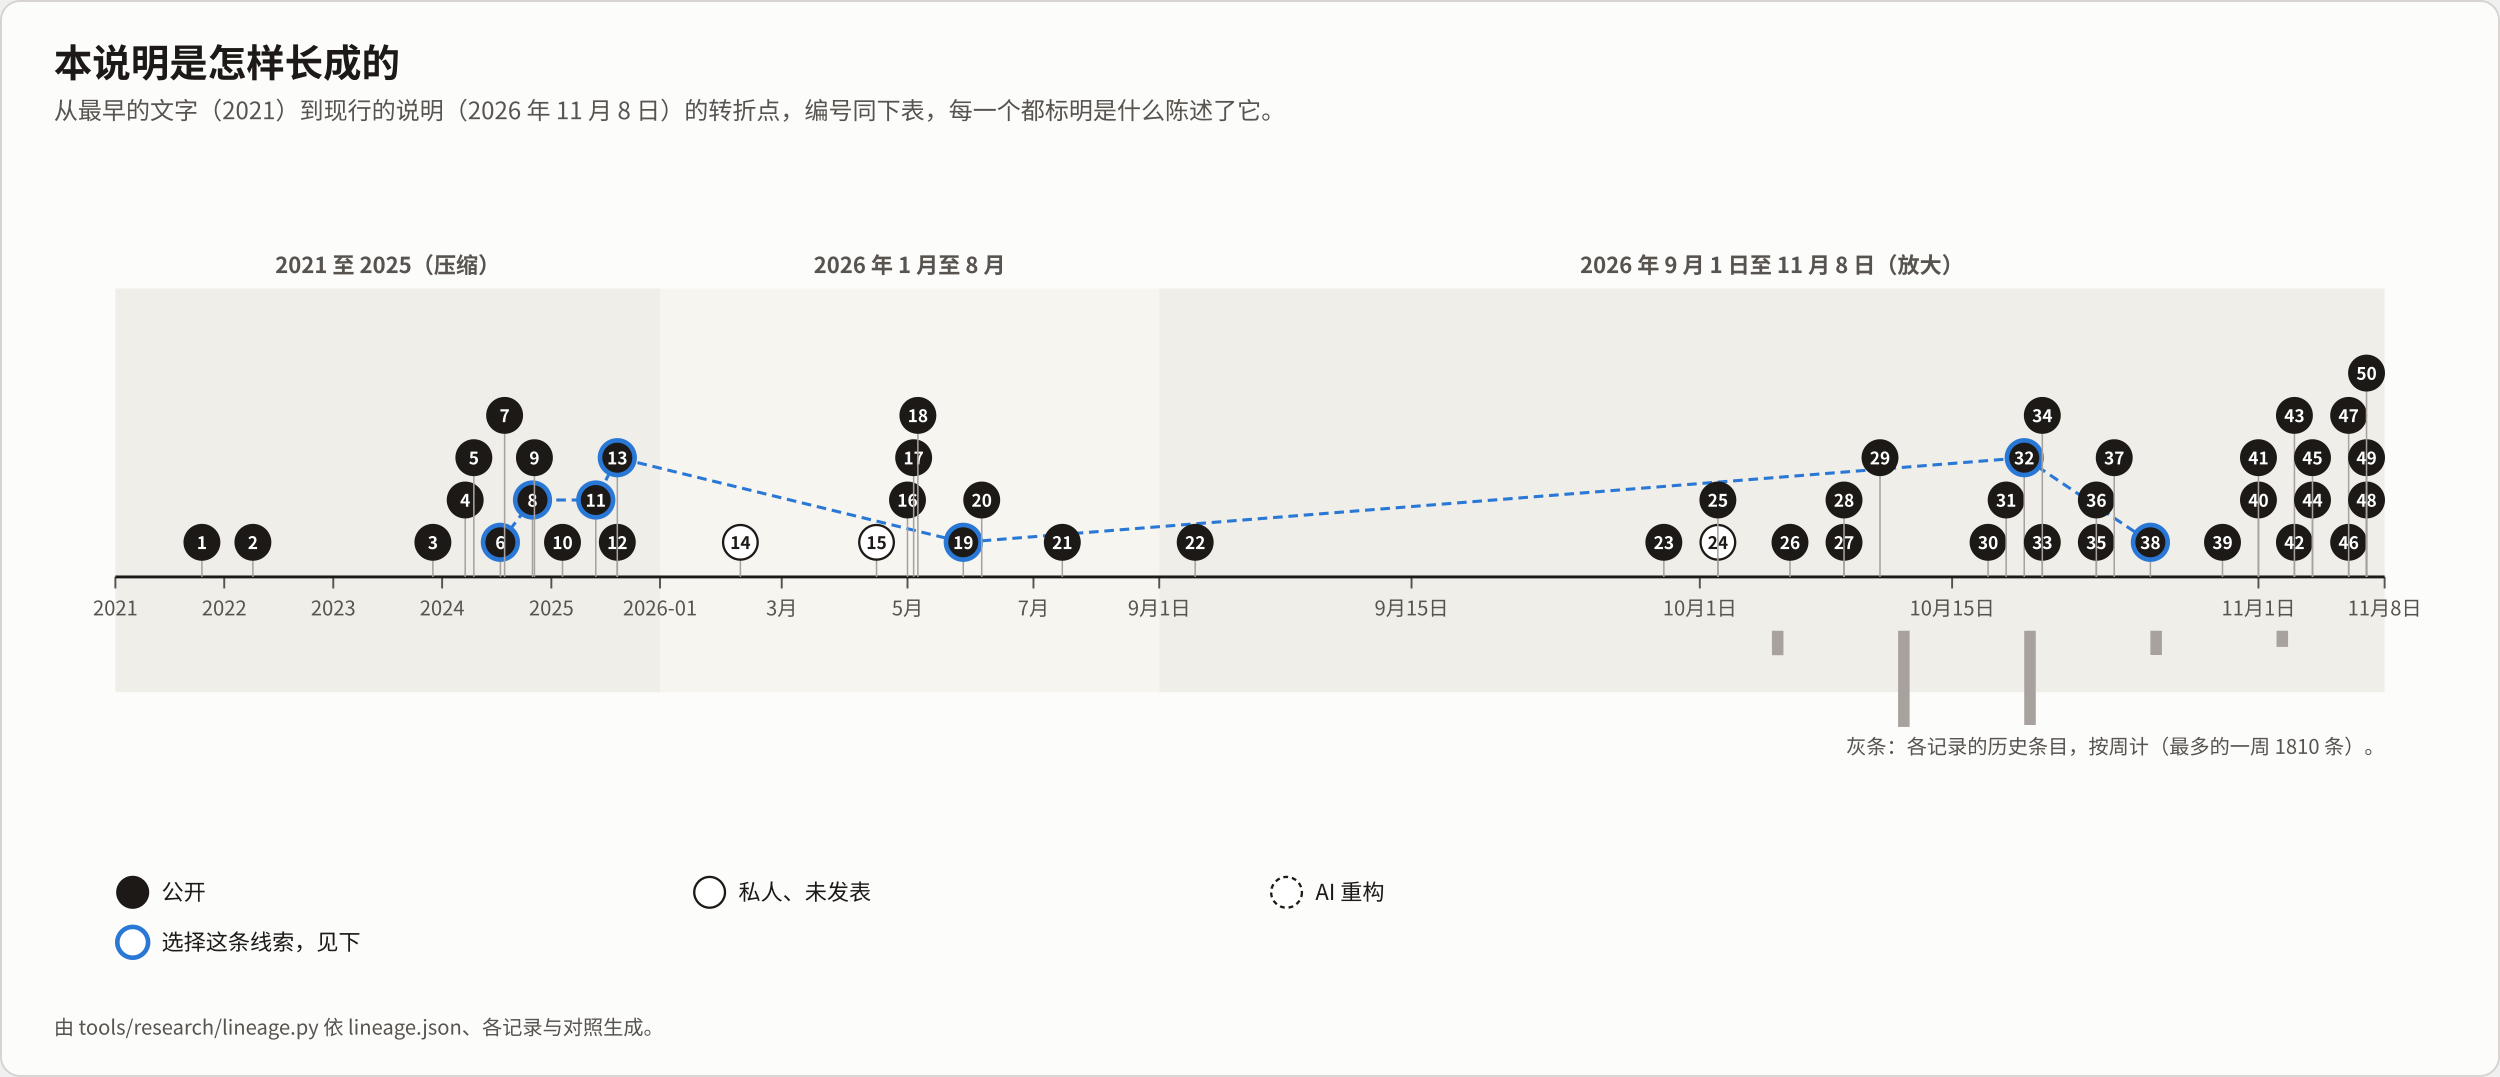
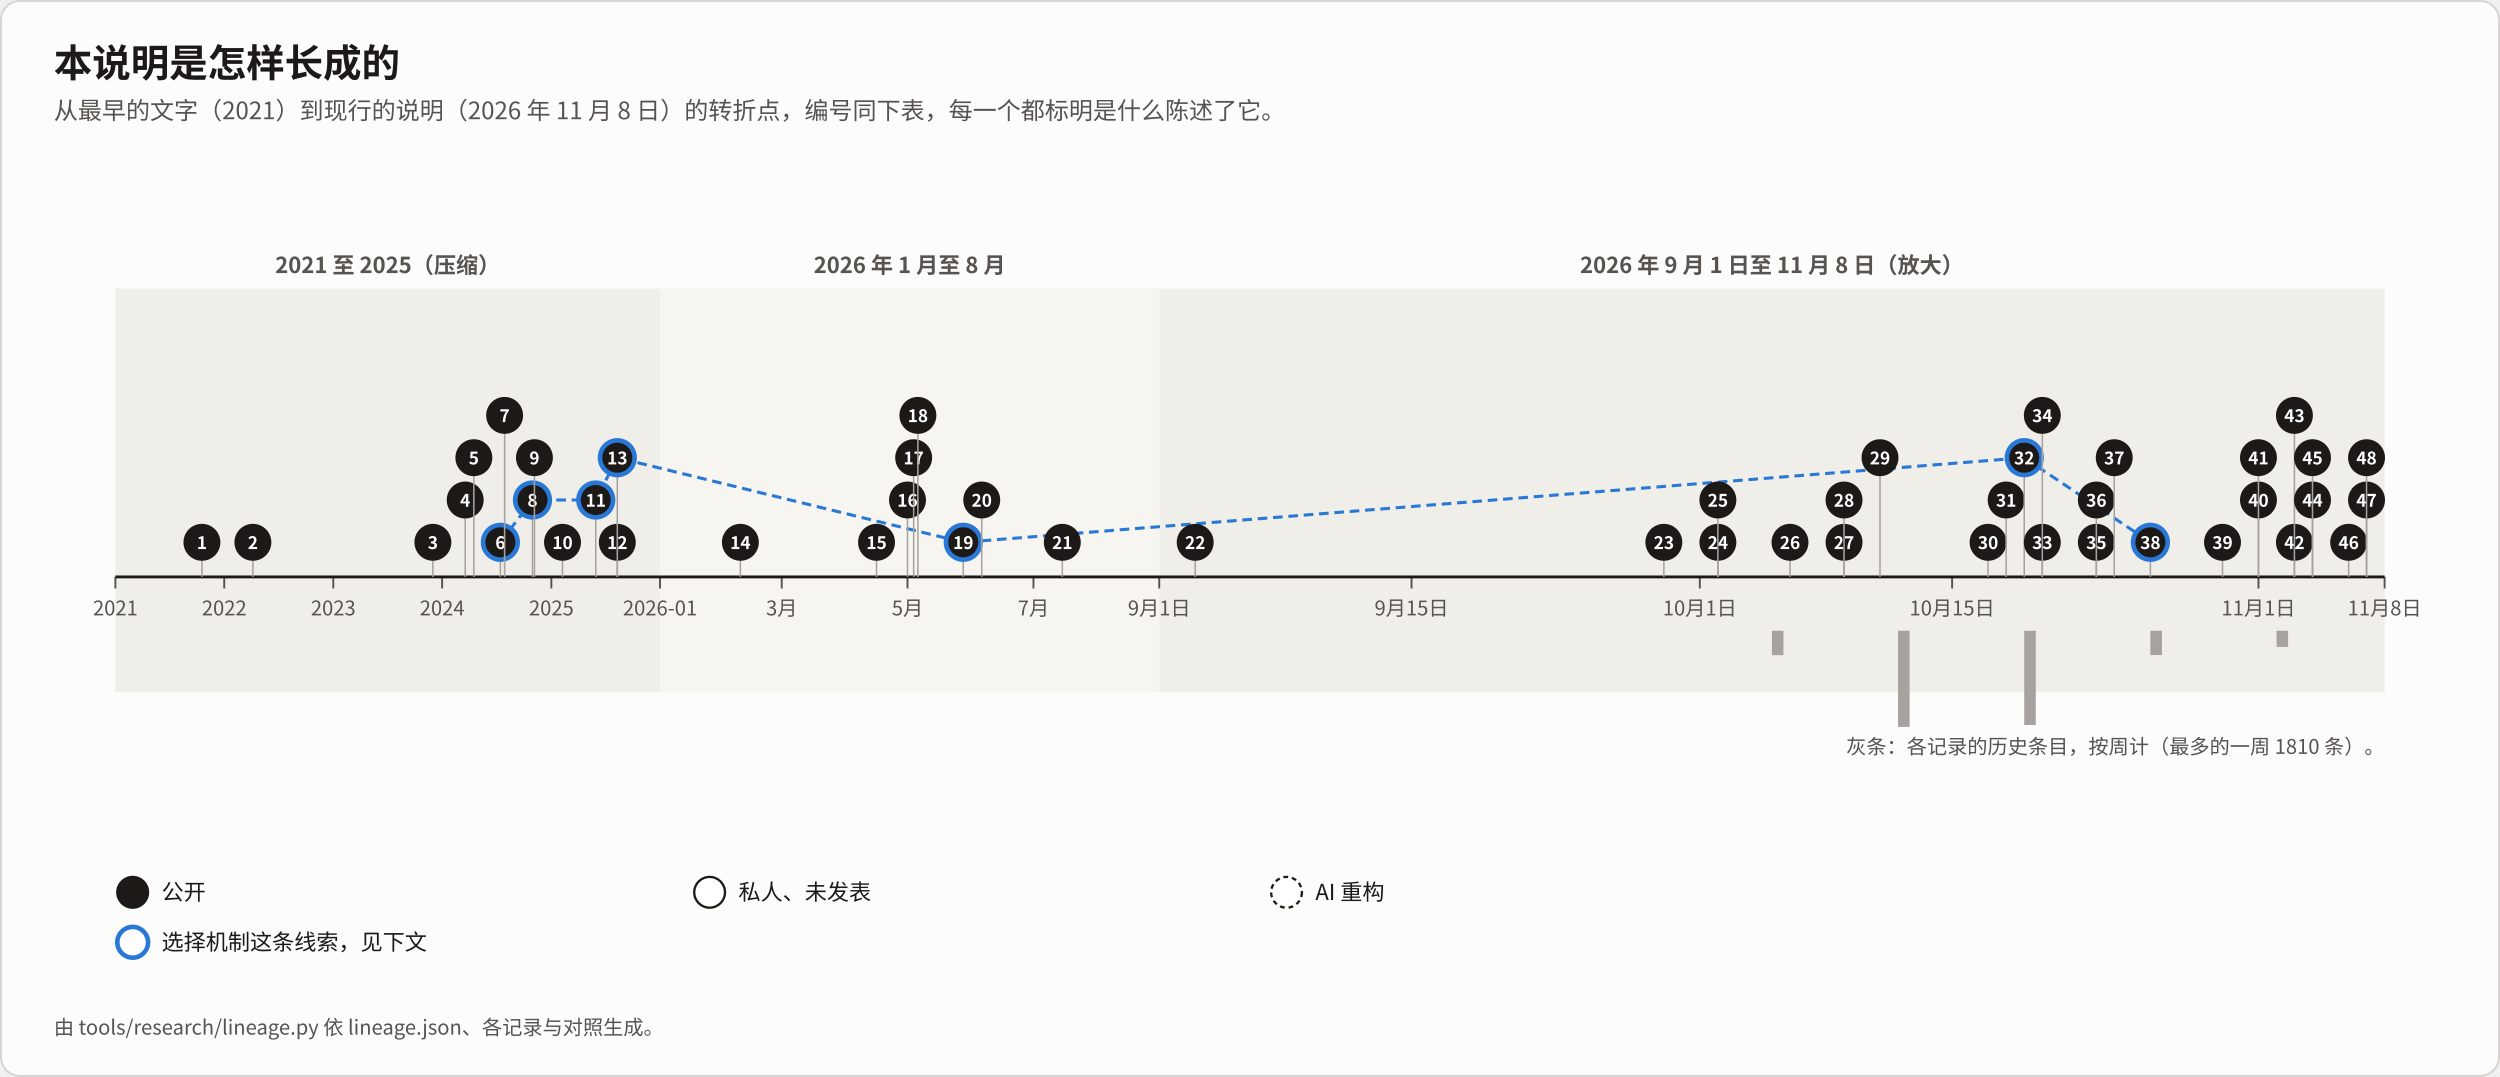
<svg xmlns="http://www.w3.org/2000/svg" viewBox="0 0 1300 560" width="1300" height="560" role="img" aria-labelledby="lineage-title" font-family="'PingFang SC', 'Hiragino Sans GB', 'Noto Sans CJK SC', 'Microsoft YaHei', sans-serif">
  <rect x="0.5" y="0.5" width="1299" height="559" rx="10" fill="#fcfcfb" stroke="#d6d3d1" />
  <text x="28.0" y="40.0" font-size="20" font-weight="bold" text-anchor="start" fill="#1c1917">本说明是怎样长成的</text>
  <text x="28.0" y="62.0" font-size="12.5" text-anchor="start" fill="#57534e">从最早的文字（2021）到现行的说明（2026 年 11 月 8 日）的转折点，编号同下表，每一个都标明是什么陈述了它。</text>
  <rect x="60.0" y="150" width="283.2" height="210" fill="#f0eee9" />
  <text x="201.6" y="142.0" font-size="11.5" font-weight="bold" text-anchor="middle" fill="#57534e">2021 至 2025（压缩）</text>
  <line x1="60.0" y1="300" x2="60.0" y2="306" stroke="#57534e" />
  <text x="60.0" y="320.0" font-size="10.5" text-anchor="middle" fill="#57534e">2021</text>
  <line x1="116.6" y1="300" x2="116.6" y2="306" stroke="#57534e" />
  <text x="116.6" y="320.0" font-size="10.5" text-anchor="middle" fill="#57534e">2022</text>
  <line x1="173.3" y1="300" x2="173.3" y2="306" stroke="#57534e" />
  <text x="173.3" y="320.0" font-size="10.5" text-anchor="middle" fill="#57534e">2023</text>
  <line x1="229.9" y1="300" x2="229.9" y2="306" stroke="#57534e" />
  <text x="229.9" y="320.0" font-size="10.5" text-anchor="middle" fill="#57534e">2024</text>
  <line x1="286.7" y1="300" x2="286.7" y2="306" stroke="#57534e" />
  <text x="286.7" y="320.0" font-size="10.5" text-anchor="middle" fill="#57534e">2025</text>
  <rect x="343.2" y="150" width="259.6" height="210" fill="#f7f5f0" />
  <text x="473.0" y="142.0" font-size="11.5" font-weight="bold" text-anchor="middle" fill="#57534e">2026 年 1 月至 8 月</text>
  <line x1="343.2" y1="300" x2="343.2" y2="306" stroke="#57534e" />
  <text x="343.2" y="320.0" font-size="10.5" text-anchor="middle" fill="#57534e">2026-01</text>
  <line x1="406.5" y1="300" x2="406.5" y2="306" stroke="#57534e" />
  <text x="406.5" y="320.0" font-size="10.5" text-anchor="middle" fill="#57534e">3月</text>
  <line x1="471.9" y1="300" x2="471.9" y2="306" stroke="#57534e" />
  <text x="471.9" y="320.0" font-size="10.5" text-anchor="middle" fill="#57534e">5月</text>
  <line x1="537.4" y1="300" x2="537.4" y2="306" stroke="#57534e" />
  <text x="537.4" y="320.0" font-size="10.5" text-anchor="middle" fill="#57534e">7月</text>
  <rect x="602.8" y="150" width="637.2" height="210" fill="#f0eee9" />
  <text x="921.4" y="142.0" font-size="11.5" font-weight="bold" text-anchor="middle" fill="#57534e">2026 年 9 月 1 日至 11 月 8 日（放大）</text>
  <line x1="602.8" y1="300" x2="602.8" y2="306" stroke="#57534e" />
  <text x="602.8" y="320.0" font-size="10.5" text-anchor="middle" fill="#57534e">9月1日</text>
  <line x1="734.0" y1="300" x2="734.0" y2="306" stroke="#57534e" />
  <text x="734.0" y="320.0" font-size="10.5" text-anchor="middle" fill="#57534e">9月15日</text>
  <line x1="883.9" y1="300" x2="883.9" y2="306" stroke="#57534e" />
  <text x="883.9" y="320.0" font-size="10.5" text-anchor="middle" fill="#57534e">10月1日</text>
  <line x1="1015.1" y1="300" x2="1015.1" y2="306" stroke="#57534e" />
  <text x="1015.1" y="320.0" font-size="10.5" text-anchor="middle" fill="#57534e">10月15日</text>
  <line x1="1174.4" y1="300" x2="1174.4" y2="306" stroke="#57534e" />
  <text x="1174.4" y="320.0" font-size="10.5" text-anchor="middle" fill="#57534e">11月1日</text>
  <line x1="1240.0" y1="300" x2="1240.0" y2="306" stroke="#57534e" />
  <text x="1240.0" y="320.0" font-size="10.5" text-anchor="middle" fill="#57534e">11月8日</text>
  <line x1="60" y1="300" x2="1240" y2="300" stroke="#1c1917" stroke-width="1.5" />
  <rect x="921.4" y="328.0" width="6" height="12.7" fill="#a8a29e" />
  <rect x="987.0" y="328.0" width="6" height="50.0" fill="#a8a29e" />
  <rect x="1052.6" y="328.0" width="6" height="49.0" fill="#a8a29e" />
  <rect x="1118.2" y="328.0" width="6" height="12.6" fill="#a8a29e" />
  <rect x="1183.8" y="328.0" width="6" height="8.4" fill="#a8a29e" />
  <text x="1240.0" y="392.0" font-size="10.5" text-anchor="end" fill="#57534e">灰条：各记录的历史条目，按周计（最多的一周 1810 条）。</text>
  <path d="M260.2,282.0 L276.9,260.0 L309.8,260.0 L321.0,238.0 L500.9,282.0 L1052.6,238.0 L1118.2,282.0" fill="none" stroke="#2a78d6" stroke-width="1.6" stroke-dasharray="5 3" />
  <line x1="105.0" y1="300" x2="105.0" y2="291.0" stroke="#a8a29e" stroke-width="0.8" />
  <circle cx="105.0" cy="282.0" r="9" fill="#1c1917" stroke="#1c1917" stroke-width="1.2" />
  <text x="105.0" y="285.5" font-size="9" font-weight="bold" text-anchor="middle" fill="#ffffff">1</text>
  <line x1="131.5" y1="300" x2="131.5" y2="291.0" stroke="#a8a29e" stroke-width="0.8" />
  <circle cx="131.5" cy="282.0" r="9" fill="#1c1917" stroke="#1c1917" stroke-width="1.2" />
  <text x="131.5" y="285.5" font-size="9" font-weight="bold" text-anchor="middle" fill="#ffffff">2</text>
  <line x1="225.1" y1="300" x2="225.1" y2="291.0" stroke="#a8a29e" stroke-width="0.8" />
  <circle cx="225.1" cy="282.0" r="9" fill="#1c1917" stroke="#1c1917" stroke-width="1.2" />
  <text x="225.1" y="285.5" font-size="9" font-weight="bold" text-anchor="middle" fill="#ffffff">3</text>
  <line x1="241.9" y1="300" x2="241.9" y2="269.0" stroke="#a8a29e" stroke-width="0.8" />
  <circle cx="241.9" cy="260.0" r="9" fill="#1c1917" stroke="#1c1917" stroke-width="1.2" />
  <text x="241.9" y="263.5" font-size="9" font-weight="bold" text-anchor="middle" fill="#ffffff">4</text>
  <line x1="246.4" y1="300" x2="246.4" y2="247.0" stroke="#a8a29e" stroke-width="0.8" />
  <circle cx="246.4" cy="238.0" r="9" fill="#1c1917" stroke="#1c1917" stroke-width="1.2" />
  <text x="246.4" y="241.5" font-size="9" font-weight="bold" text-anchor="middle" fill="#ffffff">5</text>
  <line x1="260.2" y1="300" x2="260.2" y2="291.0" stroke="#a8a29e" stroke-width="0.8" />
  <circle cx="260.2" cy="282.0" r="9" fill="#1c1917" stroke="#2a78d6" stroke-width="2.4" />
  <text x="260.2" y="285.5" font-size="9" font-weight="bold" text-anchor="middle" fill="#ffffff">6</text>
  <line x1="262.4" y1="300" x2="262.4" y2="225.0" stroke="#a8a29e" stroke-width="0.8" />
  <circle cx="262.4" cy="216.0" r="9" fill="#1c1917" stroke="#1c1917" stroke-width="1.2" />
  <text x="262.4" y="219.5" font-size="9" font-weight="bold" text-anchor="middle" fill="#ffffff">7</text>
  <line x1="276.9" y1="300" x2="276.9" y2="269.0" stroke="#a8a29e" stroke-width="0.8" />
  <circle cx="276.9" cy="260.0" r="9" fill="#1c1917" stroke="#2a78d6" stroke-width="2.4" />
  <text x="276.9" y="263.5" font-size="9" font-weight="bold" text-anchor="middle" fill="#ffffff">8</text>
  <line x1="277.9" y1="300" x2="277.9" y2="247.0" stroke="#a8a29e" stroke-width="0.8" />
  <circle cx="277.9" cy="238.0" r="9" fill="#1c1917" stroke="#1c1917" stroke-width="1.2" />
  <text x="277.9" y="241.5" font-size="9" font-weight="bold" text-anchor="middle" fill="#ffffff">9</text>
  <line x1="292.5" y1="300" x2="292.5" y2="291.0" stroke="#a8a29e" stroke-width="0.8" />
  <circle cx="292.5" cy="282.0" r="9" fill="#1c1917" stroke="#1c1917" stroke-width="1.2" />
  <text x="292.5" y="285.5" font-size="9" font-weight="bold" text-anchor="middle" fill="#ffffff">10</text>
  <line x1="309.8" y1="300" x2="309.8" y2="269.0" stroke="#a8a29e" stroke-width="0.8" />
  <circle cx="309.8" cy="260.0" r="9" fill="#1c1917" stroke="#2a78d6" stroke-width="2.4" />
  <text x="309.8" y="263.5" font-size="9" font-weight="bold" text-anchor="middle" fill="#ffffff">11</text>
  <line x1="321.0" y1="300" x2="321.0" y2="291.0" stroke="#a8a29e" stroke-width="0.8" />
  <circle cx="321.0" cy="282.0" r="9" fill="#1c1917" stroke="#1c1917" stroke-width="1.2" />
  <text x="321.0" y="285.5" font-size="9" font-weight="bold" text-anchor="middle" fill="#ffffff">12</text>
  <line x1="321.0" y1="300" x2="321.0" y2="247.0" stroke="#a8a29e" stroke-width="0.8" />
  <circle cx="321.0" cy="238.0" r="9" fill="#1c1917" stroke="#2a78d6" stroke-width="2.4" />
  <text x="321.0" y="241.5" font-size="9" font-weight="bold" text-anchor="middle" fill="#ffffff">13</text>
  <line x1="385.0" y1="300" x2="385.0" y2="291.0" stroke="#a8a29e" stroke-width="0.8" />
-   <circle cx="385.0" cy="282.0" r="9" fill="#ffffff" stroke="#1c1917" stroke-width="1.2" />
-   <text x="385.0" y="285.5" font-size="9" font-weight="bold" text-anchor="middle" fill="#1c1917">14</text>
+   <circle cx="385.0" cy="282.0" r="9" fill="#1c1917" stroke="#1c1917" stroke-width="1.2" />
+   <text x="385.0" y="285.5" font-size="9" font-weight="bold" text-anchor="middle" fill="#ffffff">14</text>
  <line x1="455.8" y1="300" x2="455.8" y2="291.0" stroke="#a8a29e" stroke-width="0.8" />
-   <circle cx="455.8" cy="282.0" r="9" fill="#ffffff" stroke="#1c1917" stroke-width="1.2" />
-   <text x="455.8" y="285.5" font-size="9" font-weight="bold" text-anchor="middle" fill="#1c1917">15</text>
+   <circle cx="455.8" cy="282.0" r="9" fill="#1c1917" stroke="#1c1917" stroke-width="1.2" />
+   <text x="455.8" y="285.5" font-size="9" font-weight="bold" text-anchor="middle" fill="#ffffff">15</text>
  <line x1="471.9" y1="300" x2="471.9" y2="269.0" stroke="#a8a29e" stroke-width="0.8" />
  <circle cx="471.9" cy="260.0" r="9" fill="#1c1917" stroke="#1c1917" stroke-width="1.2" />
  <text x="471.9" y="263.5" font-size="9" font-weight="bold" text-anchor="middle" fill="#ffffff">16</text>
  <line x1="475.1" y1="300" x2="475.1" y2="247.0" stroke="#a8a29e" stroke-width="0.8" />
  <circle cx="475.1" cy="238.0" r="9" fill="#1c1917" stroke="#1c1917" stroke-width="1.2" />
  <text x="475.1" y="241.5" font-size="9" font-weight="bold" text-anchor="middle" fill="#ffffff">17</text>
  <line x1="477.3" y1="300" x2="477.3" y2="225.0" stroke="#a8a29e" stroke-width="0.8" />
  <circle cx="477.3" cy="216.0" r="9" fill="#1c1917" stroke="#1c1917" stroke-width="1.2" />
  <text x="477.3" y="219.5" font-size="9" font-weight="bold" text-anchor="middle" fill="#ffffff">18</text>
  <line x1="500.9" y1="300" x2="500.9" y2="291.0" stroke="#a8a29e" stroke-width="0.8" />
  <circle cx="500.9" cy="282.0" r="9" fill="#1c1917" stroke="#2a78d6" stroke-width="2.4" />
  <text x="500.9" y="285.5" font-size="9" font-weight="bold" text-anchor="middle" fill="#ffffff">19</text>
  <line x1="510.5" y1="300" x2="510.5" y2="269.0" stroke="#a8a29e" stroke-width="0.8" />
  <circle cx="510.5" cy="260.0" r="9" fill="#1c1917" stroke="#1c1917" stroke-width="1.2" />
  <text x="510.5" y="263.5" font-size="9" font-weight="bold" text-anchor="middle" fill="#ffffff">20</text>
  <line x1="552.4" y1="300" x2="552.4" y2="291.0" stroke="#a8a29e" stroke-width="0.8" />
  <circle cx="552.4" cy="282.0" r="9" fill="#1c1917" stroke="#1c1917" stroke-width="1.2" />
  <text x="552.4" y="285.5" font-size="9" font-weight="bold" text-anchor="middle" fill="#ffffff">21</text>
  <line x1="621.5" y1="300" x2="621.5" y2="291.0" stroke="#a8a29e" stroke-width="0.8" />
  <circle cx="621.5" cy="282.0" r="9" fill="#1c1917" stroke="#1c1917" stroke-width="1.2" />
  <text x="621.5" y="285.5" font-size="9" font-weight="bold" text-anchor="middle" fill="#ffffff">22</text>
  <line x1="865.2" y1="300" x2="865.2" y2="291.0" stroke="#a8a29e" stroke-width="0.8" />
  <circle cx="865.2" cy="282.0" r="9" fill="#1c1917" stroke="#1c1917" stroke-width="1.2" />
  <text x="865.2" y="285.5" font-size="9" font-weight="bold" text-anchor="middle" fill="#ffffff">23</text>
  <line x1="893.3" y1="300" x2="893.3" y2="291.0" stroke="#a8a29e" stroke-width="0.8" />
-   <circle cx="893.3" cy="282.0" r="9" fill="#ffffff" stroke="#1c1917" stroke-width="1.2" />
-   <text x="893.3" y="285.5" font-size="9" font-weight="bold" text-anchor="middle" fill="#1c1917">24</text>
+   <circle cx="893.3" cy="282.0" r="9" fill="#1c1917" stroke="#1c1917" stroke-width="1.2" />
+   <text x="893.3" y="285.5" font-size="9" font-weight="bold" text-anchor="middle" fill="#ffffff">24</text>
  <line x1="893.3" y1="300" x2="893.3" y2="269.0" stroke="#a8a29e" stroke-width="0.8" />
  <circle cx="893.3" cy="260.0" r="9" fill="#1c1917" stroke="#1c1917" stroke-width="1.2" />
  <text x="893.3" y="263.5" font-size="9" font-weight="bold" text-anchor="middle" fill="#ffffff">25</text>
  <line x1="930.8" y1="300" x2="930.8" y2="291.0" stroke="#a8a29e" stroke-width="0.8" />
  <circle cx="930.8" cy="282.0" r="9" fill="#1c1917" stroke="#1c1917" stroke-width="1.2" />
  <text x="930.8" y="285.5" font-size="9" font-weight="bold" text-anchor="middle" fill="#ffffff">26</text>
  <line x1="958.9" y1="300" x2="958.9" y2="291.0" stroke="#a8a29e" stroke-width="0.8" />
  <circle cx="958.9" cy="282.0" r="9" fill="#1c1917" stroke="#1c1917" stroke-width="1.2" />
  <text x="958.9" y="285.5" font-size="9" font-weight="bold" text-anchor="middle" fill="#ffffff">27</text>
  <line x1="958.9" y1="300" x2="958.9" y2="269.0" stroke="#a8a29e" stroke-width="0.8" />
  <circle cx="958.9" cy="260.0" r="9" fill="#1c1917" stroke="#1c1917" stroke-width="1.2" />
  <text x="958.9" y="263.5" font-size="9" font-weight="bold" text-anchor="middle" fill="#ffffff">28</text>
  <line x1="977.6" y1="300" x2="977.6" y2="247.0" stroke="#a8a29e" stroke-width="0.8" />
  <circle cx="977.6" cy="238.0" r="9" fill="#1c1917" stroke="#1c1917" stroke-width="1.2" />
  <text x="977.6" y="241.5" font-size="9" font-weight="bold" text-anchor="middle" fill="#ffffff">29</text>
  <line x1="1033.8" y1="300" x2="1033.8" y2="291.0" stroke="#a8a29e" stroke-width="0.8" />
  <circle cx="1033.8" cy="282.0" r="9" fill="#1c1917" stroke="#1c1917" stroke-width="1.2" />
  <text x="1033.8" y="285.5" font-size="9" font-weight="bold" text-anchor="middle" fill="#ffffff">30</text>
  <line x1="1043.2" y1="300" x2="1043.2" y2="269.0" stroke="#a8a29e" stroke-width="0.8" />
  <circle cx="1043.2" cy="260.0" r="9" fill="#1c1917" stroke="#1c1917" stroke-width="1.2" />
  <text x="1043.2" y="263.5" font-size="9" font-weight="bold" text-anchor="middle" fill="#ffffff">31</text>
  <line x1="1052.6" y1="300" x2="1052.6" y2="247.0" stroke="#a8a29e" stroke-width="0.8" />
  <circle cx="1052.6" cy="238.0" r="9" fill="#1c1917" stroke="#2a78d6" stroke-width="2.4" />
  <text x="1052.6" y="241.5" font-size="9" font-weight="bold" text-anchor="middle" fill="#ffffff">32</text>
  <line x1="1062.0" y1="300" x2="1062.0" y2="291.0" stroke="#a8a29e" stroke-width="0.8" />
  <circle cx="1062.0" cy="282.0" r="9" fill="#1c1917" stroke="#1c1917" stroke-width="1.2" />
  <text x="1062.0" y="285.5" font-size="9" font-weight="bold" text-anchor="middle" fill="#ffffff">33</text>
  <line x1="1062.0" y1="300" x2="1062.0" y2="225.0" stroke="#a8a29e" stroke-width="0.8" />
  <circle cx="1062.0" cy="216.0" r="9" fill="#1c1917" stroke="#1c1917" stroke-width="1.2" />
  <text x="1062.0" y="219.5" font-size="9" font-weight="bold" text-anchor="middle" fill="#ffffff">34</text>
  <line x1="1090.1" y1="300" x2="1090.1" y2="291.0" stroke="#a8a29e" stroke-width="0.8" />
  <circle cx="1090.1" cy="282.0" r="9" fill="#1c1917" stroke="#1c1917" stroke-width="1.2" />
  <text x="1090.1" y="285.5" font-size="9" font-weight="bold" text-anchor="middle" fill="#ffffff">35</text>
  <line x1="1090.1" y1="300" x2="1090.1" y2="269.0" stroke="#a8a29e" stroke-width="0.8" />
  <circle cx="1090.1" cy="260.0" r="9" fill="#1c1917" stroke="#1c1917" stroke-width="1.2" />
  <text x="1090.1" y="263.5" font-size="9" font-weight="bold" text-anchor="middle" fill="#ffffff">36</text>
  <line x1="1099.4" y1="300" x2="1099.4" y2="247.0" stroke="#a8a29e" stroke-width="0.8" />
  <circle cx="1099.4" cy="238.0" r="9" fill="#1c1917" stroke="#1c1917" stroke-width="1.2" />
  <text x="1099.4" y="241.5" font-size="9" font-weight="bold" text-anchor="middle" fill="#ffffff">37</text>
  <line x1="1118.2" y1="300" x2="1118.2" y2="291.0" stroke="#a8a29e" stroke-width="0.8" />
  <circle cx="1118.2" cy="282.0" r="9" fill="#1c1917" stroke="#2a78d6" stroke-width="2.4" />
  <text x="1118.2" y="285.5" font-size="9" font-weight="bold" text-anchor="middle" fill="#ffffff">38</text>
  <line x1="1155.7" y1="300" x2="1155.7" y2="291.0" stroke="#a8a29e" stroke-width="0.8" />
  <circle cx="1155.7" cy="282.0" r="9" fill="#1c1917" stroke="#1c1917" stroke-width="1.2" />
  <text x="1155.7" y="285.5" font-size="9" font-weight="bold" text-anchor="middle" fill="#ffffff">39</text>
  <line x1="1174.4" y1="300" x2="1174.4" y2="269.0" stroke="#a8a29e" stroke-width="0.8" />
  <circle cx="1174.4" cy="260.0" r="9" fill="#1c1917" stroke="#1c1917" stroke-width="1.2" />
  <text x="1174.4" y="263.5" font-size="9" font-weight="bold" text-anchor="middle" fill="#ffffff">40</text>
  <line x1="1174.4" y1="300" x2="1174.4" y2="247.0" stroke="#a8a29e" stroke-width="0.8" />
  <circle cx="1174.4" cy="238.0" r="9" fill="#1c1917" stroke="#1c1917" stroke-width="1.2" />
  <text x="1174.4" y="241.5" font-size="9" font-weight="bold" text-anchor="middle" fill="#ffffff">41</text>
  <line x1="1193.1" y1="300" x2="1193.1" y2="291.0" stroke="#a8a29e" stroke-width="0.8" />
  <circle cx="1193.1" cy="282.0" r="9" fill="#1c1917" stroke="#1c1917" stroke-width="1.2" />
  <text x="1193.1" y="285.5" font-size="9" font-weight="bold" text-anchor="middle" fill="#ffffff">42</text>
  <line x1="1193.1" y1="300" x2="1193.1" y2="225.0" stroke="#a8a29e" stroke-width="0.8" />
  <circle cx="1193.1" cy="216.0" r="9" fill="#1c1917" stroke="#1c1917" stroke-width="1.2" />
  <text x="1193.1" y="219.5" font-size="9" font-weight="bold" text-anchor="middle" fill="#ffffff">43</text>
  <line x1="1202.5" y1="300" x2="1202.5" y2="269.0" stroke="#a8a29e" stroke-width="0.8" />
  <circle cx="1202.5" cy="260.0" r="9" fill="#1c1917" stroke="#1c1917" stroke-width="1.2" />
  <text x="1202.5" y="263.5" font-size="9" font-weight="bold" text-anchor="middle" fill="#ffffff">44</text>
  <line x1="1202.5" y1="300" x2="1202.5" y2="247.0" stroke="#a8a29e" stroke-width="0.8" />
  <circle cx="1202.5" cy="238.0" r="9" fill="#1c1917" stroke="#1c1917" stroke-width="1.2" />
  <text x="1202.5" y="241.5" font-size="9" font-weight="bold" text-anchor="middle" fill="#ffffff">45</text>
  <line x1="1221.3" y1="300" x2="1221.3" y2="291.0" stroke="#a8a29e" stroke-width="0.8" />
  <circle cx="1221.3" cy="282.0" r="9" fill="#1c1917" stroke="#1c1917" stroke-width="1.2" />
  <text x="1221.3" y="285.5" font-size="9" font-weight="bold" text-anchor="middle" fill="#ffffff">46</text>
-   <line x1="1221.3" y1="300" x2="1221.3" y2="225.0" stroke="#a8a29e" stroke-width="0.8" />
-   <circle cx="1221.3" cy="216.0" r="9" fill="#1c1917" stroke="#1c1917" stroke-width="1.2" />
-   <text x="1221.3" y="219.5" font-size="9" font-weight="bold" text-anchor="middle" fill="#ffffff">47</text>
  <line x1="1230.6" y1="300" x2="1230.6" y2="269.0" stroke="#a8a29e" stroke-width="0.8" />
  <circle cx="1230.6" cy="260.0" r="9" fill="#1c1917" stroke="#1c1917" stroke-width="1.2" />
-   <text x="1230.6" y="263.5" font-size="9" font-weight="bold" text-anchor="middle" fill="#ffffff">48</text>
+   <text x="1230.6" y="263.5" font-size="9" font-weight="bold" text-anchor="middle" fill="#ffffff">47</text>
  <line x1="1230.6" y1="300" x2="1230.6" y2="247.0" stroke="#a8a29e" stroke-width="0.8" />
  <circle cx="1230.6" cy="238.0" r="9" fill="#1c1917" stroke="#1c1917" stroke-width="1.2" />
-   <text x="1230.6" y="241.5" font-size="9" font-weight="bold" text-anchor="middle" fill="#ffffff">49</text>
-   <line x1="1230.6" y1="300" x2="1230.6" y2="203.0" stroke="#a8a29e" stroke-width="0.8" />
-   <circle cx="1230.6" cy="194.0" r="9" fill="#1c1917" stroke="#1c1917" stroke-width="1.2" />
-   <text x="1230.6" y="197.5" font-size="9" font-weight="bold" text-anchor="middle" fill="#ffffff">50</text>
+   <text x="1230.6" y="241.5" font-size="9" font-weight="bold" text-anchor="middle" fill="#ffffff">48</text>
  <circle cx="69" cy="464" r="8" fill="#1c1917" stroke="#1c1917" stroke-width="1.2" />
  <text x="84.0" y="468.0" font-size="11.5" text-anchor="start" fill="#1c1917">公开</text>
  <circle cx="369" cy="464" r="8" fill="#ffffff" stroke="#1c1917" stroke-width="1.2" />
  <text x="384.0" y="468.0" font-size="11.5" text-anchor="start" fill="#1c1917">私人、未发表</text>
  <circle cx="669" cy="464" r="8" fill="#ffffff" stroke="#1c1917" stroke-width="1.2" stroke-dasharray="2.5 2" />
  <text x="684.0" y="468.0" font-size="11.5" text-anchor="start" fill="#1c1917">AI 重构</text>
  <circle cx="69" cy="490" r="8" fill="#ffffff" stroke="#2a78d6" stroke-width="2.4" />
-   <text x="84.0" y="494.0" font-size="11.5" text-anchor="start" fill="#1c1917">选择这条线索，见下</text>
+   <text x="84.0" y="494.0" font-size="11.5" text-anchor="start" fill="#1c1917">选择机制这条线索，见下文</text>
  <text x="28.0" y="538.0" font-size="10.5" text-anchor="start" fill="#57534e">由 tools/research/lineage.py 依 lineage.json、各记录与对照生成。</text>
</svg>
